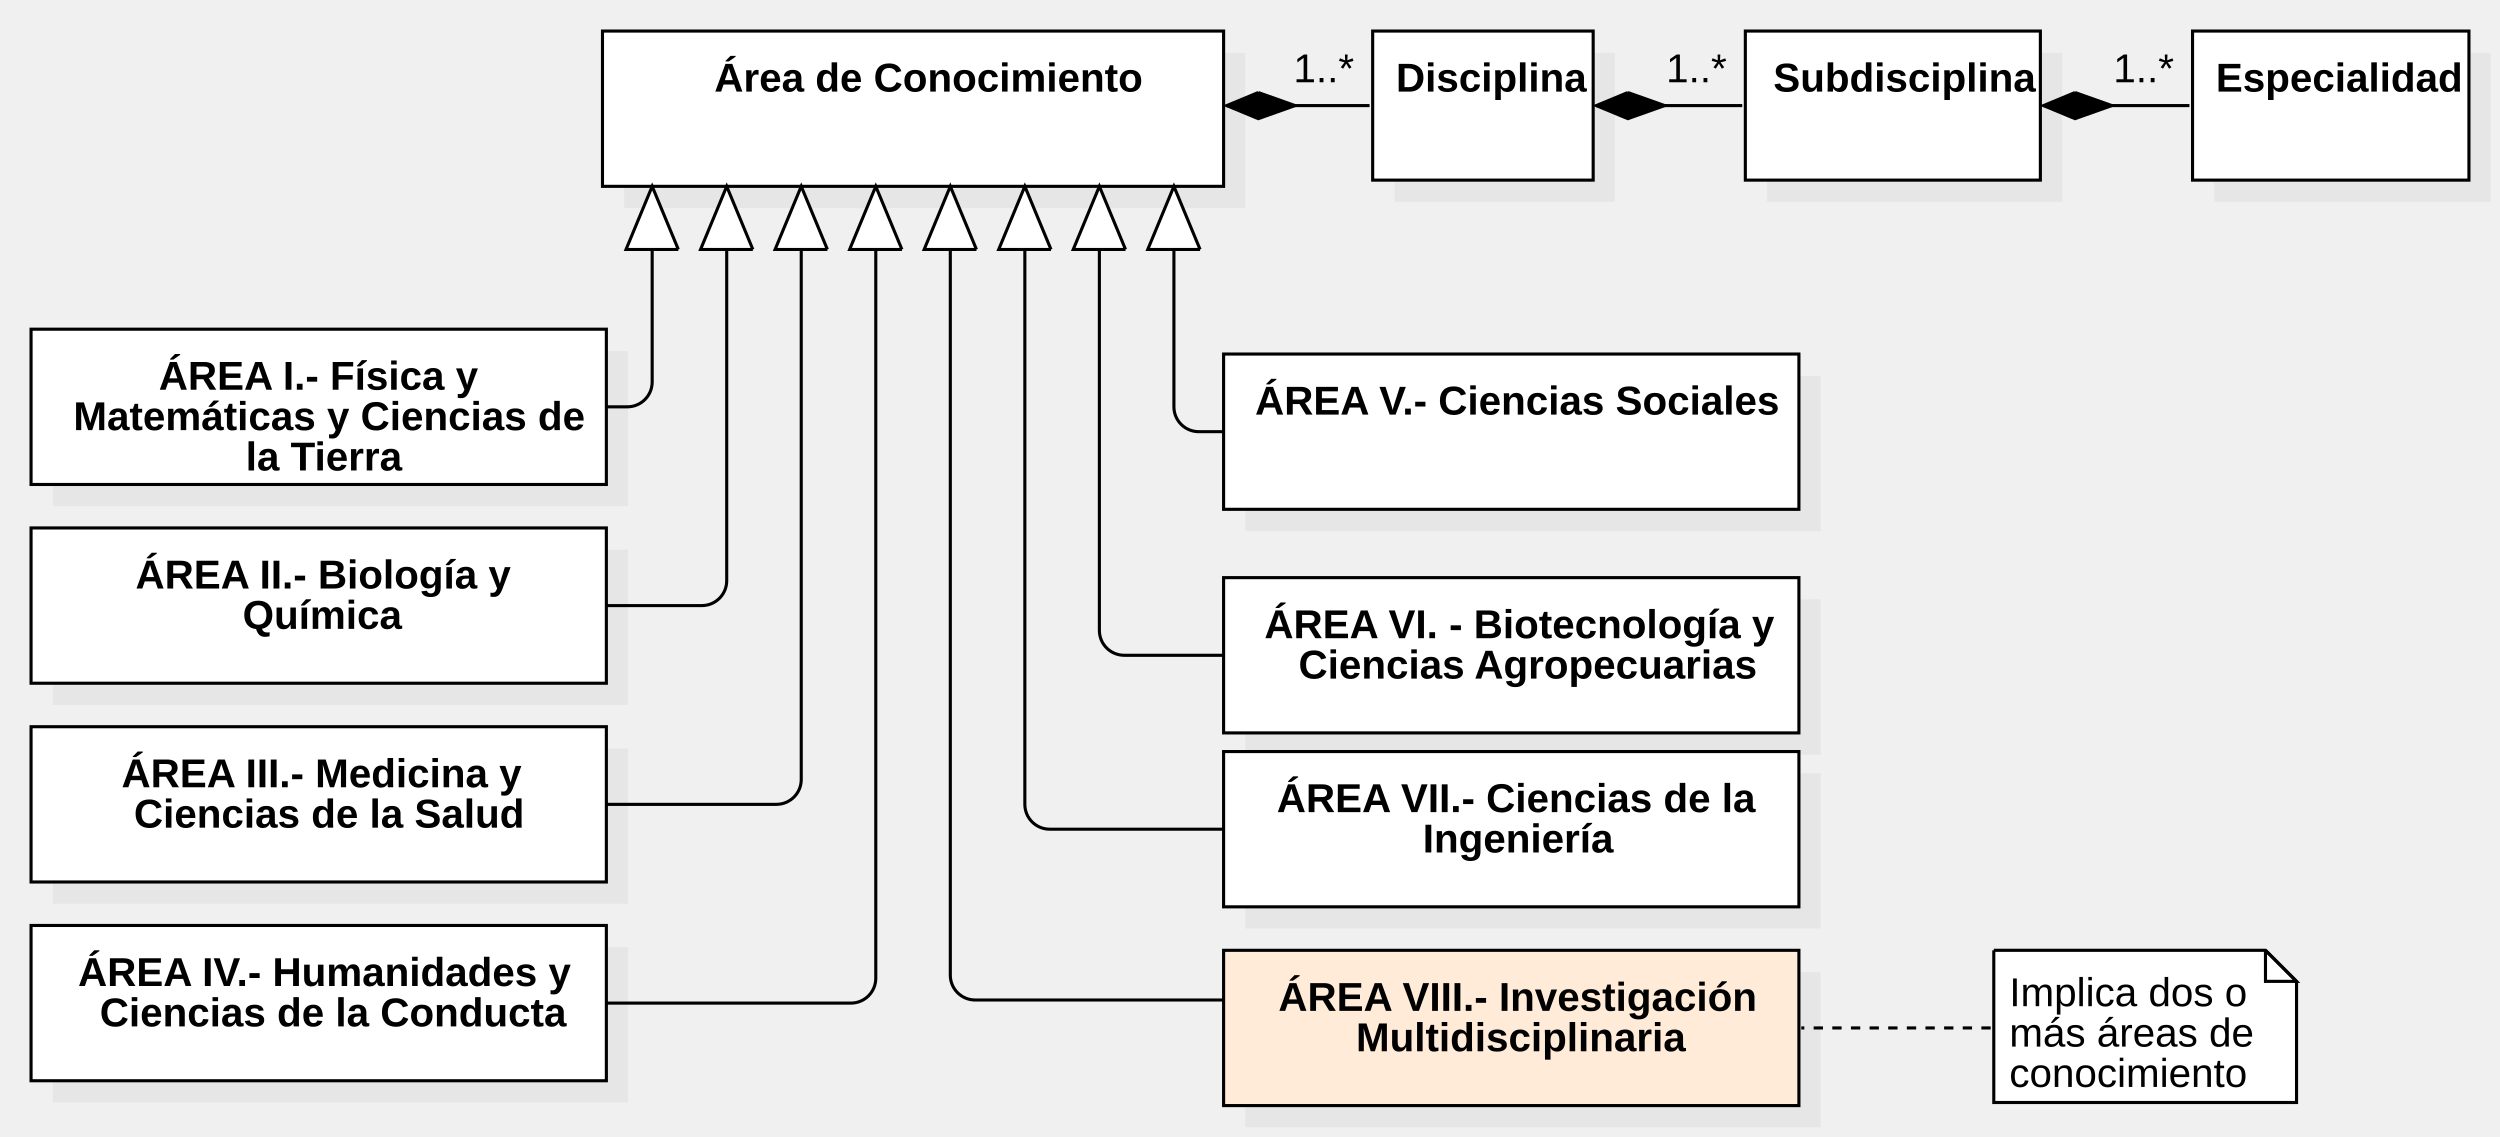
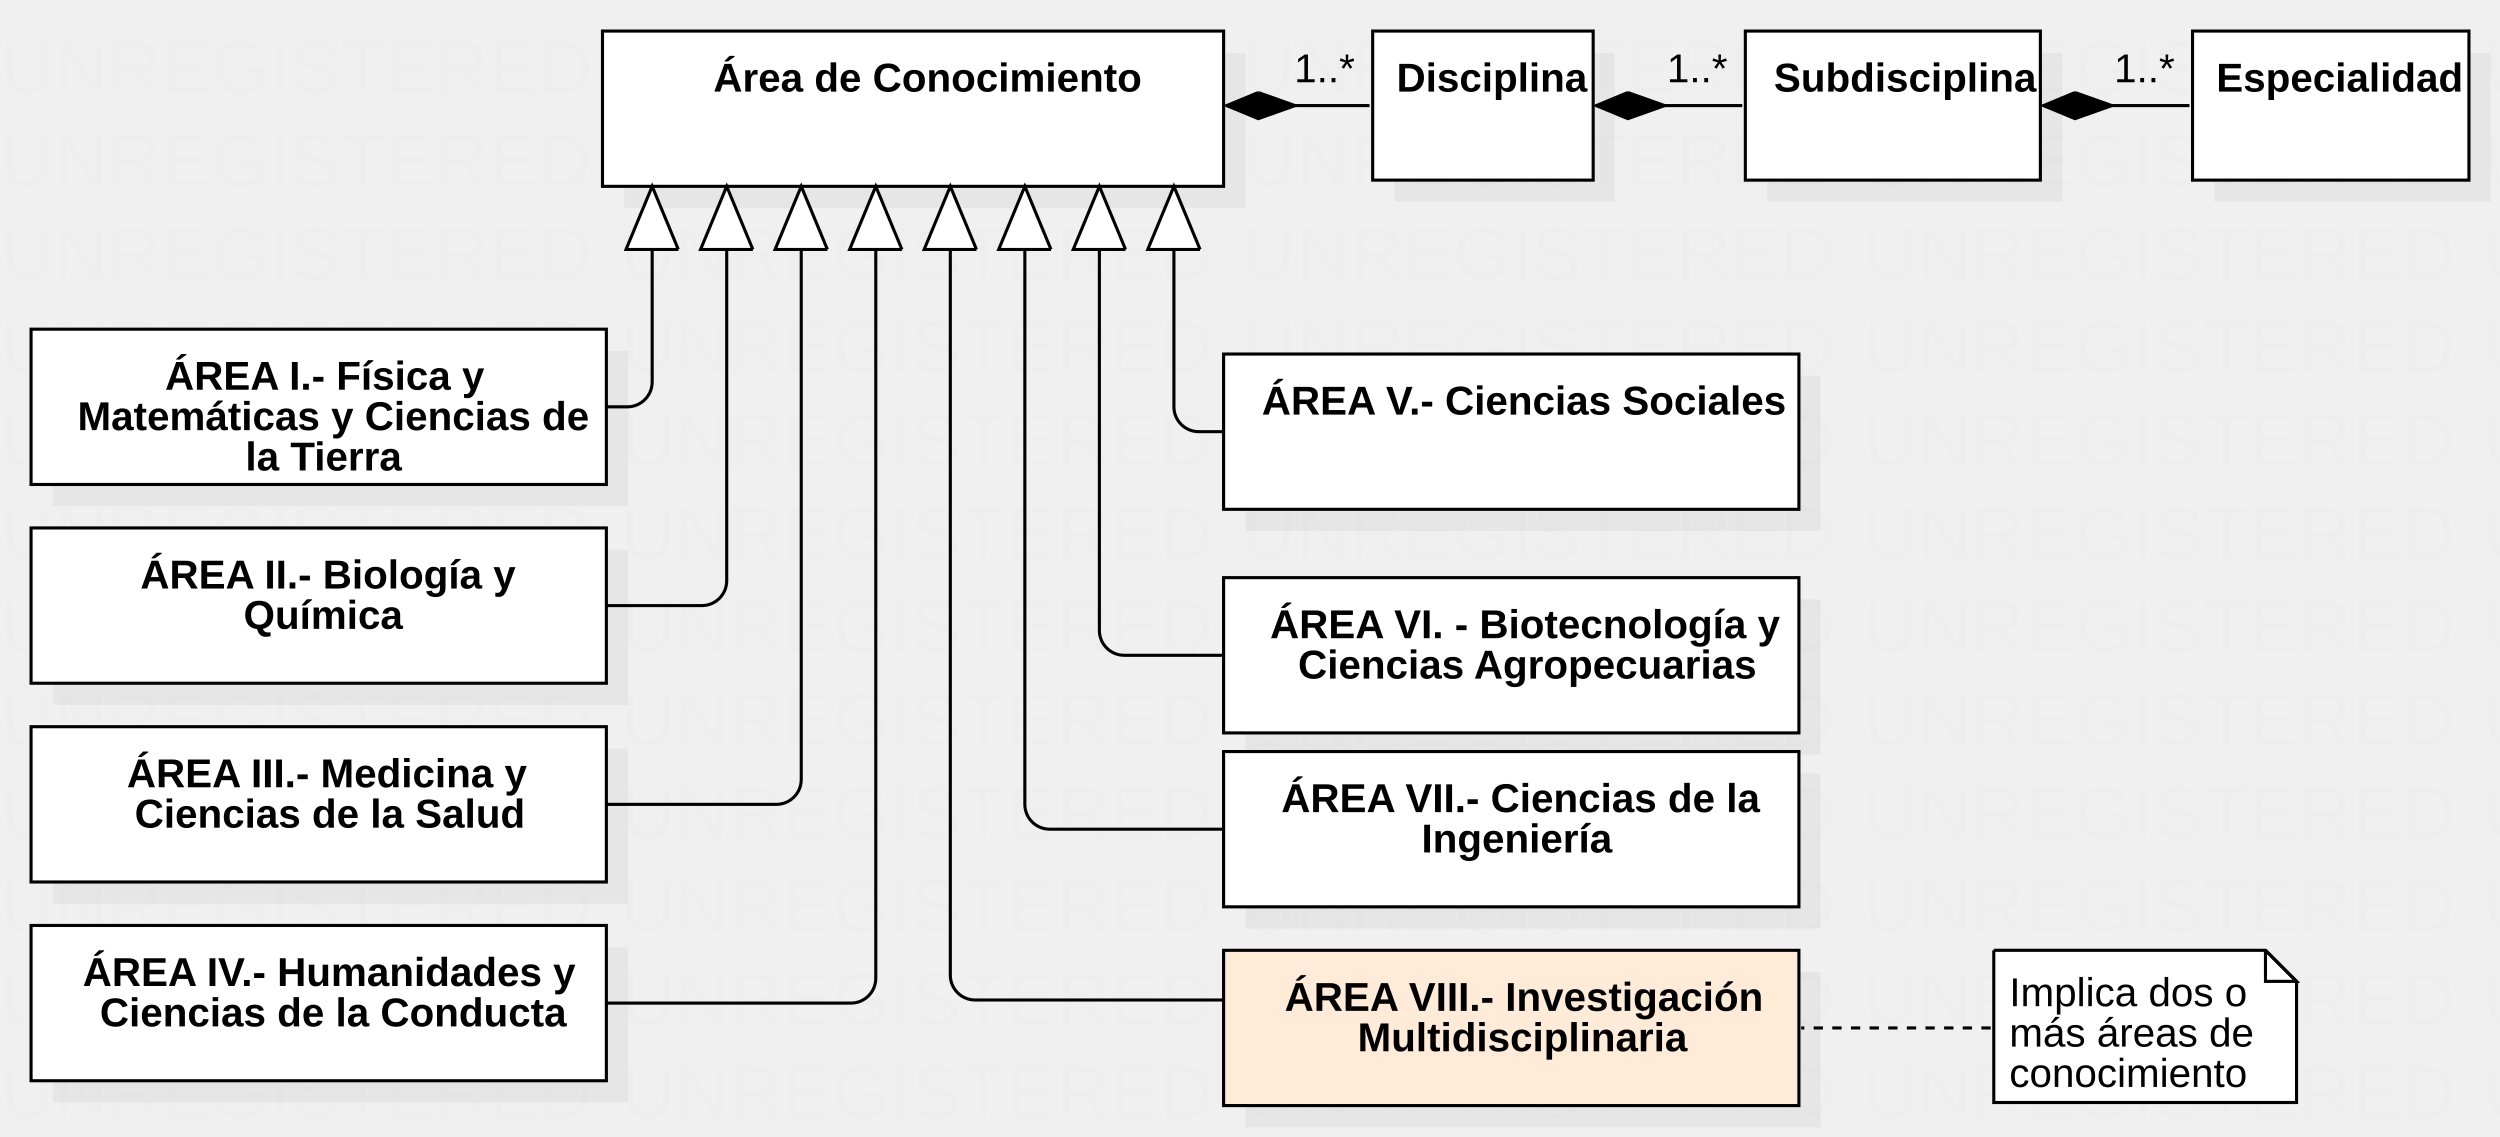
<svg xmlns="http://www.w3.org/2000/svg" version="1.1" width="805" height="366">
  <defs />
  <g>
+     <text fill="#eeeeee" stroke="none" font-family="Arial" font-size="24px" font-style="normal" font-weight="normal" text-decoration="none" x="0" y="0">UNREGISTERED</text>
+     <text fill="#eeeeee" stroke="none" font-family="Arial" font-size="24px" font-style="normal" font-weight="normal" text-decoration="none" x="0" y="30">UNREGISTERED</text>
+     <text fill="#eeeeee" stroke="none" font-family="Arial" font-size="24px" font-style="normal" font-weight="normal" text-decoration="none" x="0" y="60">UNREGISTERED</text>
+     <text fill="#eeeeee" stroke="none" font-family="Arial" font-size="24px" font-style="normal" font-weight="normal" text-decoration="none" x="0" y="90">UNREGISTERED</text>
+     <text fill="#eeeeee" stroke="none" font-family="Arial" font-size="24px" font-style="normal" font-weight="normal" text-decoration="none" x="0" y="120">UNREGISTERED</text>
+     <text fill="#eeeeee" stroke="none" font-family="Arial" font-size="24px" font-style="normal" font-weight="normal" text-decoration="none" x="0" y="150">UNREGISTERED</text>
+     <text fill="#eeeeee" stroke="none" font-family="Arial" font-size="24px" font-style="normal" font-weight="normal" text-decoration="none" x="0" y="180">UNREGISTERED</text>
+     <text fill="#eeeeee" stroke="none" font-family="Arial" font-size="24px" font-style="normal" font-weight="normal" text-decoration="none" x="0" y="210">UNREGISTERED</text>
+     <text fill="#eeeeee" stroke="none" font-family="Arial" font-size="24px" font-style="normal" font-weight="normal" text-decoration="none" x="0" y="240">UNREGISTERED</text>
+     <text fill="#eeeeee" stroke="none" font-family="Arial" font-size="24px" font-style="normal" font-weight="normal" text-decoration="none" x="0" y="270">UNREGISTERED</text>
+     <text fill="#eeeeee" stroke="none" font-family="Arial" font-size="24px" font-style="normal" font-weight="normal" text-decoration="none" x="0" y="300">UNREGISTERED</text>
+     <text fill="#eeeeee" stroke="none" font-family="Arial" font-size="24px" font-style="normal" font-weight="normal" text-decoration="none" x="0" y="330">UNREGISTERED</text>
+     <text fill="#eeeeee" stroke="none" font-family="Arial" font-size="24px" font-style="normal" font-weight="normal" text-decoration="none" x="0" y="360">UNREGISTERED</text>
+     <text fill="#eeeeee" stroke="none" font-family="Arial" font-size="24px" font-style="normal" font-weight="normal" text-decoration="none" x="200" y="0">UNREGISTERED</text>
+     <text fill="#eeeeee" stroke="none" font-family="Arial" font-size="24px" font-style="normal" font-weight="normal" text-decoration="none" x="200" y="30">UNREGISTERED</text>
+     <text fill="#eeeeee" stroke="none" font-family="Arial" font-size="24px" font-style="normal" font-weight="normal" text-decoration="none" x="200" y="60">UNREGISTERED</text>
+     <text fill="#eeeeee" stroke="none" font-family="Arial" font-size="24px" font-style="normal" font-weight="normal" text-decoration="none" x="200" y="90">UNREGISTERED</text>
+     <text fill="#eeeeee" stroke="none" font-family="Arial" font-size="24px" font-style="normal" font-weight="normal" text-decoration="none" x="200" y="120">UNREGISTERED</text>
+     <text fill="#eeeeee" stroke="none" font-family="Arial" font-size="24px" font-style="normal" font-weight="normal" text-decoration="none" x="200" y="150">UNREGISTERED</text>
+     <text fill="#eeeeee" stroke="none" font-family="Arial" font-size="24px" font-style="normal" font-weight="normal" text-decoration="none" x="200" y="180">UNREGISTERED</text>
+     <text fill="#eeeeee" stroke="none" font-family="Arial" font-size="24px" font-style="normal" font-weight="normal" text-decoration="none" x="200" y="210">UNREGISTERED</text>
+     <text fill="#eeeeee" stroke="none" font-family="Arial" font-size="24px" font-style="normal" font-weight="normal" text-decoration="none" x="200" y="240">UNREGISTERED</text>
+     <text fill="#eeeeee" stroke="none" font-family="Arial" font-size="24px" font-style="normal" font-weight="normal" text-decoration="none" x="200" y="270">UNREGISTERED</text>
+     <text fill="#eeeeee" stroke="none" font-family="Arial" font-size="24px" font-style="normal" font-weight="normal" text-decoration="none" x="200" y="300">UNREGISTERED</text>
+     <text fill="#eeeeee" stroke="none" font-family="Arial" font-size="24px" font-style="normal" font-weight="normal" text-decoration="none" x="200" y="330">UNREGISTERED</text>
+     <text fill="#eeeeee" stroke="none" font-family="Arial" font-size="24px" font-style="normal" font-weight="normal" text-decoration="none" x="200" y="360">UNREGISTERED</text>
+     <text fill="#eeeeee" stroke="none" font-family="Arial" font-size="24px" font-style="normal" font-weight="normal" text-decoration="none" x="400" y="0">UNREGISTERED</text>
+     <text fill="#eeeeee" stroke="none" font-family="Arial" font-size="24px" font-style="normal" font-weight="normal" text-decoration="none" x="400" y="30">UNREGISTERED</text>
+     <text fill="#eeeeee" stroke="none" font-family="Arial" font-size="24px" font-style="normal" font-weight="normal" text-decoration="none" x="400" y="60">UNREGISTERED</text>
+     <text fill="#eeeeee" stroke="none" font-family="Arial" font-size="24px" font-style="normal" font-weight="normal" text-decoration="none" x="400" y="90">UNREGISTERED</text>
+     <text fill="#eeeeee" stroke="none" font-family="Arial" font-size="24px" font-style="normal" font-weight="normal" text-decoration="none" x="400" y="120">UNREGISTERED</text>
+     <text fill="#eeeeee" stroke="none" font-family="Arial" font-size="24px" font-style="normal" font-weight="normal" text-decoration="none" x="400" y="150">UNREGISTERED</text>
+     <text fill="#eeeeee" stroke="none" font-family="Arial" font-size="24px" font-style="normal" font-weight="normal" text-decoration="none" x="400" y="180">UNREGISTERED</text>
+     <text fill="#eeeeee" stroke="none" font-family="Arial" font-size="24px" font-style="normal" font-weight="normal" text-decoration="none" x="400" y="210">UNREGISTERED</text>
+     <text fill="#eeeeee" stroke="none" font-family="Arial" font-size="24px" font-style="normal" font-weight="normal" text-decoration="none" x="400" y="240">UNREGISTERED</text>
+     <text fill="#eeeeee" stroke="none" font-family="Arial" font-size="24px" font-style="normal" font-weight="normal" text-decoration="none" x="400" y="270">UNREGISTERED</text>
+     <text fill="#eeeeee" stroke="none" font-family="Arial" font-size="24px" font-style="normal" font-weight="normal" text-decoration="none" x="400" y="300">UNREGISTERED</text>
+     <text fill="#eeeeee" stroke="none" font-family="Arial" font-size="24px" font-style="normal" font-weight="normal" text-decoration="none" x="400" y="330">UNREGISTERED</text>
+     <text fill="#eeeeee" stroke="none" font-family="Arial" font-size="24px" font-style="normal" font-weight="normal" text-decoration="none" x="400" y="360">UNREGISTERED</text>
+     <text fill="#eeeeee" stroke="none" font-family="Arial" font-size="24px" font-style="normal" font-weight="normal" text-decoration="none" x="600" y="0">UNREGISTERED</text>
+     <text fill="#eeeeee" stroke="none" font-family="Arial" font-size="24px" font-style="normal" font-weight="normal" text-decoration="none" x="600" y="30">UNREGISTERED</text>
+     <text fill="#eeeeee" stroke="none" font-family="Arial" font-size="24px" font-style="normal" font-weight="normal" text-decoration="none" x="600" y="60">UNREGISTERED</text>
+     <text fill="#eeeeee" stroke="none" font-family="Arial" font-size="24px" font-style="normal" font-weight="normal" text-decoration="none" x="600" y="90">UNREGISTERED</text>
+     <text fill="#eeeeee" stroke="none" font-family="Arial" font-size="24px" font-style="normal" font-weight="normal" text-decoration="none" x="600" y="120">UNREGISTERED</text>
+     <text fill="#eeeeee" stroke="none" font-family="Arial" font-size="24px" font-style="normal" font-weight="normal" text-decoration="none" x="600" y="150">UNREGISTERED</text>
+     <text fill="#eeeeee" stroke="none" font-family="Arial" font-size="24px" font-style="normal" font-weight="normal" text-decoration="none" x="600" y="180">UNREGISTERED</text>
+     <text fill="#eeeeee" stroke="none" font-family="Arial" font-size="24px" font-style="normal" font-weight="normal" text-decoration="none" x="600" y="210">UNREGISTERED</text>
+     <text fill="#eeeeee" stroke="none" font-family="Arial" font-size="24px" font-style="normal" font-weight="normal" text-decoration="none" x="600" y="240">UNREGISTERED</text>
+     <text fill="#eeeeee" stroke="none" font-family="Arial" font-size="24px" font-style="normal" font-weight="normal" text-decoration="none" x="600" y="270">UNREGISTERED</text>
+     <text fill="#eeeeee" stroke="none" font-family="Arial" font-size="24px" font-style="normal" font-weight="normal" text-decoration="none" x="600" y="300">UNREGISTERED</text>
+     <text fill="#eeeeee" stroke="none" font-family="Arial" font-size="24px" font-style="normal" font-weight="normal" text-decoration="none" x="600" y="330">UNREGISTERED</text>
+     <text fill="#eeeeee" stroke="none" font-family="Arial" font-size="24px" font-style="normal" font-weight="normal" text-decoration="none" x="600" y="360">UNREGISTERED</text>
+     <text fill="#eeeeee" stroke="none" font-family="Arial" font-size="24px" font-style="normal" font-weight="normal" text-decoration="none" x="800" y="0">UNREGISTERED</text>
+     <text fill="#eeeeee" stroke="none" font-family="Arial" font-size="24px" font-style="normal" font-weight="normal" text-decoration="none" x="800" y="30">UNREGISTERED</text>
+     <text fill="#eeeeee" stroke="none" font-family="Arial" font-size="24px" font-style="normal" font-weight="normal" text-decoration="none" x="800" y="60">UNREGISTERED</text>
+     <text fill="#eeeeee" stroke="none" font-family="Arial" font-size="24px" font-style="normal" font-weight="normal" text-decoration="none" x="800" y="90">UNREGISTERED</text>
+     <text fill="#eeeeee" stroke="none" font-family="Arial" font-size="24px" font-style="normal" font-weight="normal" text-decoration="none" x="800" y="120">UNREGISTERED</text>
+     <text fill="#eeeeee" stroke="none" font-family="Arial" font-size="24px" font-style="normal" font-weight="normal" text-decoration="none" x="800" y="150">UNREGISTERED</text>
+     <text fill="#eeeeee" stroke="none" font-family="Arial" font-size="24px" font-style="normal" font-weight="normal" text-decoration="none" x="800" y="180">UNREGISTERED</text>
+     <text fill="#eeeeee" stroke="none" font-family="Arial" font-size="24px" font-style="normal" font-weight="normal" text-decoration="none" x="800" y="210">UNREGISTERED</text>
+     <text fill="#eeeeee" stroke="none" font-family="Arial" font-size="24px" font-style="normal" font-weight="normal" text-decoration="none" x="800" y="240">UNREGISTERED</text>
+     <text fill="#eeeeee" stroke="none" font-family="Arial" font-size="24px" font-style="normal" font-weight="normal" text-decoration="none" x="800" y="270">UNREGISTERED</text>
+     <text fill="#eeeeee" stroke="none" font-family="Arial" font-size="24px" font-style="normal" font-weight="normal" text-decoration="none" x="800" y="300">UNREGISTERED</text>
+     <text fill="#eeeeee" stroke="none" font-family="Arial" font-size="24px" font-style="normal" font-weight="normal" text-decoration="none" x="800" y="330">UNREGISTERED</text>
+     <text fill="#eeeeee" stroke="none" font-family="Arial" font-size="24px" font-style="normal" font-weight="normal" text-decoration="none" x="800" y="360">UNREGISTERED</text>
    <g transform="translate(-22,-38) scale(1,1)">
      <rect fill="#C0C0C0" stroke="none" x="223" y="55" width="200" height="50" opacity="0.2" />
    </g>
    <g transform="translate(-22,-38) scale(1,1)">
      <rect fill="#ffffff" stroke="none" x="216" y="48" width="200" height="50" />
    </g>
    <g transform="translate(-22,-38) scale(1,1)">
      <path fill="none" stroke="#000000" d="M 216 48 L 416 48 L 416 98 L 216 98 L 216 48 Z Z" stroke-miterlimit="10" />
    </g>
    <g transform="translate(-22,-38) scale(1,1)">
      <g>
        <path fill="none" stroke="none" />
-         <text fill="#000000" stroke="none" font-family="Arial" font-size="13px" font-style="normal" font-weight="bold" text-decoration="none" x="252" y="67.5">Área de Conocimiento</text>
+         <text fill="#000000" stroke="none" font-family="Arial" font-size="13px" font-style="normal" font-weight="bold" text-decoration="none" x="251.686" y="67.5">Área de Conocimiento</text>
      </g>
    </g>
    <g transform="translate(-22,-38) scale(1,1)">
      <rect fill="#C0C0C0" stroke="none" x="39" y="151" width="185.249" height="50" opacity="0.2" />
    </g>
    <g transform="translate(-22,-38) scale(1,1)">
      <rect fill="#ffffff" stroke="none" x="32" y="144" width="185.249" height="50" />
    </g>
    <g transform="translate(-22,-38) scale(1,1)">
      <path fill="none" stroke="#000000" d="M 32 144 L 217.249 144 L 217.249 194 L 32 194 L 32 144 Z Z" stroke-miterlimit="10" />
    </g>
    <g transform="translate(-22,-38) scale(1,1)">
      <g>
        <path fill="none" stroke="none" />
-         <text fill="#000000" stroke="none" font-family="Arial" font-size="13px" font-style="normal" font-weight="bold" text-decoration="none" x="73.125" y="163.5">ÁREA I.- Física y</text>
-         <text fill="#000000" stroke="none" font-family="Arial" font-size="13px" font-style="normal" font-weight="bold" text-decoration="none" x="45.625" y="176.5">Matemáticas y Ciencias de</text>
-         <text fill="#000000" stroke="none" font-family="Arial" font-size="13px" font-style="normal" font-weight="bold" text-decoration="none" x="101.125" y="189.5">la Tierra</text>
+         <text fill="#000000" stroke="none" font-family="Arial" font-size="13px" font-style="normal" font-weight="bold" text-decoration="none" x="75.145" y="163.5">ÁREA I.- Física y</text>
+         <text fill="#000000" stroke="none" font-family="Arial" font-size="13px" font-style="normal" font-weight="bold" text-decoration="none" x="46.955" y="176.5">Matemáticas y Ciencias de</text>
+         <text fill="#000000" stroke="none" font-family="Arial" font-size="13px" font-style="normal" font-weight="bold" text-decoration="none" x="101.027" y="189.5">la Tierra</text>
      </g>
    </g>
    <g transform="translate(-22,-38) scale(1,1)">
      <rect fill="#C0C0C0" stroke="none" x="39" y="215" width="185.249" height="50" opacity="0.2" />
    </g>
    <g transform="translate(-22,-38) scale(1,1)">
      <rect fill="#ffffff" stroke="none" x="32" y="208" width="185.249" height="50" />
    </g>
    <g transform="translate(-22,-38) scale(1,1)">
      <path fill="none" stroke="#000000" d="M 32 208 L 217.249 208 L 217.249 258 L 32 258 L 32 208 Z Z" stroke-miterlimit="10" />
    </g>
    <g transform="translate(-22,-38) scale(1,1)">
      <g>
        <path fill="none" stroke="none" />
-         <text fill="#000000" stroke="none" font-family="Arial" font-size="13px" font-style="normal" font-weight="bold" text-decoration="none" x="65.625" y="227.5">ÁREA II.- Biología y</text>
-         <text fill="#000000" stroke="none" font-family="Arial" font-size="13px" font-style="normal" font-weight="bold" text-decoration="none" x="100.125" y="240.5">Química</text>
+         <text fill="#000000" stroke="none" font-family="Arial" font-size="13px" font-style="normal" font-weight="bold" text-decoration="none" x="67.185" y="227.5">ÁREA II.- Biología y</text>
+         <text fill="#000000" stroke="none" font-family="Arial" font-size="13px" font-style="normal" font-weight="bold" text-decoration="none" x="100.424" y="240.5">Química</text>
      </g>
    </g>
    <g transform="translate(-22,-38) scale(1,1)">
      <rect fill="#C0C0C0" stroke="none" x="39" y="279" width="185.249" height="50" opacity="0.2" />
    </g>
    <g transform="translate(-22,-38) scale(1,1)">
      <rect fill="#ffffff" stroke="none" x="32" y="272" width="185.249" height="50" />
    </g>
    <g transform="translate(-22,-38) scale(1,1)">
      <path fill="none" stroke="#000000" d="M 32 272 L 217.249 272 L 217.249 322 L 32 322 L 32 272 Z Z" stroke-miterlimit="10" />
    </g>
    <g transform="translate(-22,-38) scale(1,1)">
      <g>
        <path fill="none" stroke="none" />
-         <text fill="#000000" stroke="none" font-family="Arial" font-size="13px" font-style="normal" font-weight="bold" text-decoration="none" x="61.125" y="291.5">ÁREA III.- Medicina y</text>
-         <text fill="#000000" stroke="none" font-family="Arial" font-size="13px" font-style="normal" font-weight="bold" text-decoration="none" x="65.125" y="304.5">Ciencias de la Salud</text>
+         <text fill="#000000" stroke="none" font-family="Arial" font-size="13px" font-style="normal" font-weight="bold" text-decoration="none" x="62.855" y="291.5">ÁREA III.- Medicina y</text>
+         <text fill="#000000" stroke="none" font-family="Arial" font-size="13px" font-style="normal" font-weight="bold" text-decoration="none" x="65.366" y="304.5">Ciencias de la Salud</text>
      </g>
    </g>
    <g transform="translate(-22,-38) scale(1,1)">
      <rect fill="#C0C0C0" stroke="none" x="39" y="343" width="185.249" height="50" opacity="0.2" />
    </g>
    <g transform="translate(-22,-38) scale(1,1)">
      <rect fill="#ffffff" stroke="none" x="32" y="336" width="185.249" height="50" />
    </g>
    <g transform="translate(-22,-38) scale(1,1)">
      <path fill="none" stroke="#000000" d="M 32 336 L 217.249 336 L 217.249 386 L 32 386 L 32 336 Z Z" stroke-miterlimit="10" />
    </g>
    <g transform="translate(-22,-38) scale(1,1)">
      <g>
        <path fill="none" stroke="none" />
-         <text fill="#000000" stroke="none" font-family="Arial" font-size="13px" font-style="normal" font-weight="bold" text-decoration="none" x="47.125" y="355.5">ÁREA IV.- Humanidades y</text>
-         <text fill="#000000" stroke="none" font-family="Arial" font-size="13px" font-style="normal" font-weight="bold" text-decoration="none" x="54.125" y="368.5">Ciencias de la Conducta</text>
+         <text fill="#000000" stroke="none" font-family="Arial" font-size="13px" font-style="normal" font-weight="bold" text-decoration="none" x="48.634" y="355.5">ÁREA IV.- Humanidades y</text>
+         <text fill="#000000" stroke="none" font-family="Arial" font-size="13px" font-style="normal" font-weight="bold" text-decoration="none" x="54.166" y="368.5">Ciencias de la Conducta</text>
      </g>
    </g>
    <g transform="translate(-22,-38) scale(1,1)">
      <rect fill="#C0C0C0" stroke="none" x="423" y="159" width="185.249" height="50" opacity="0.2" />
    </g>
    <g transform="translate(-22,-38) scale(1,1)">
      <rect fill="#ffffff" stroke="none" x="416" y="152" width="185.249" height="50" />
    </g>
    <g transform="translate(-22,-38) scale(1,1)">
      <path fill="none" stroke="#000000" d="M 416 152 L 601.249 152 L 601.249 202 L 416 202 L 416 152 Z Z" stroke-miterlimit="10" />
    </g>
    <g transform="translate(-22,-38) scale(1,1)">
      <g>
        <path fill="none" stroke="none" />
-         <text fill="#000000" stroke="none" font-family="Arial" font-size="13px" font-style="normal" font-weight="bold" text-decoration="none" x="426.125" y="171.5">ÁREA V.- Ciencias Sociales</text>
+         <text fill="#000000" stroke="none" font-family="Arial" font-size="13px" font-style="normal" font-weight="bold" text-decoration="none" x="428.301" y="171.5">ÁREA V.- Ciencias Sociales</text>
      </g>
    </g>
    <g transform="translate(-22,-38) scale(1,1)">
      <rect fill="#C0C0C0" stroke="none" x="423" y="231" width="185.249" height="50" opacity="0.2" />
    </g>
    <g transform="translate(-22,-38) scale(1,1)">
      <rect fill="#ffffff" stroke="none" x="416" y="224" width="185.249" height="50" />
    </g>
    <g transform="translate(-22,-38) scale(1,1)">
      <path fill="none" stroke="#000000" d="M 416 224 L 601.249 224 L 601.249 274 L 416 274 L 416 224 Z Z" stroke-miterlimit="10" />
    </g>
    <g transform="translate(-22,-38) scale(1,1)">
      <g>
        <path fill="none" stroke="none" />
-         <text fill="#000000" stroke="none" font-family="Arial" font-size="13px" font-style="normal" font-weight="bold" text-decoration="none" x="429.125" y="243.5">ÁREA VI. - Biotecnología y</text>
-         <text fill="#000000" stroke="none" font-family="Arial" font-size="13px" font-style="normal" font-weight="bold" text-decoration="none" x="440.125" y="256.5">Ciencias Agropecuarias</text>
+         <text fill="#000000" stroke="none" font-family="Arial" font-size="13px" font-style="normal" font-weight="bold" text-decoration="none" x="430.948" y="243.5">ÁREA VI. - Biotecnología y</text>
+         <text fill="#000000" stroke="none" font-family="Arial" font-size="13px" font-style="normal" font-weight="bold" text-decoration="none" x="439.978" y="256.5">Ciencias Agropecuarias</text>
      </g>
    </g>
    <g transform="translate(-22,-38) scale(1,1)">
      <rect fill="#C0C0C0" stroke="none" x="423" y="287" width="185.249" height="50" opacity="0.2" />
    </g>
    <g transform="translate(-22,-38) scale(1,1)">
      <rect fill="#ffffff" stroke="none" x="416" y="280" width="185.249" height="50" />
    </g>
    <g transform="translate(-22,-38) scale(1,1)">
      <path fill="none" stroke="#000000" d="M 416 280 L 601.249 280 L 601.249 330 L 416 330 L 416 280 Z Z" stroke-miterlimit="10" />
    </g>
    <g transform="translate(-22,-38) scale(1,1)">
      <g>
        <path fill="none" stroke="none" />
-         <text fill="#000000" stroke="none" font-family="Arial" font-size="13px" font-style="normal" font-weight="bold" text-decoration="none" x="433.125" y="299.5">ÁREA VII.- Ciencias de la</text>
-         <text fill="#000000" stroke="none" font-family="Arial" font-size="13px" font-style="normal" font-weight="bold" text-decoration="none" x="480.125" y="312.5">Ingeniería</text>
+         <text fill="#000000" stroke="none" font-family="Arial" font-size="13px" font-style="normal" font-weight="bold" text-decoration="none" x="434.566" y="299.5">ÁREA VII.- Ciencias de la</text>
+         <text fill="#000000" stroke="none" font-family="Arial" font-size="13px" font-style="normal" font-weight="bold" text-decoration="none" x="479.714" y="312.5">Ingeniería</text>
      </g>
    </g>
    <g transform="translate(-22,-38) scale(1,1)">
      <rect fill="#C0C0C0" stroke="none" x="423" y="351" width="185.249" height="50" opacity="0.2" />
    </g>
    <g transform="translate(-22,-38) scale(1,1)">
      <rect fill="#ffebd8" stroke="none" x="416" y="344" width="185.249" height="50" />
    </g>
    <g transform="translate(-22,-38) scale(1,1)">
      <path fill="none" stroke="#000000" d="M 416 344 L 601.249 344 L 601.249 394 L 416 394 L 416 344 Z Z" stroke-miterlimit="10" />
    </g>
    <g transform="translate(-22,-38) scale(1,1)">
      <g>
        <path fill="none" stroke="none" />
-         <text fill="#000000" stroke="none" font-family="Arial" font-size="13px" font-style="normal" font-weight="bold" text-decoration="none" x="433.625" y="363.5">ÁREA VIII.- Investigación</text>
-         <text fill="#000000" stroke="none" font-family="Arial" font-size="13px" font-style="normal" font-weight="bold" text-decoration="none" x="458.625" y="376.5">Multidisciplinaria </text>
+         <text fill="#000000" stroke="none" font-family="Arial" font-size="13px" font-style="normal" font-weight="bold" text-decoration="none" x="435.649" y="363.5">ÁREA VIII.- Investigación</text>
+         <text fill="#000000" stroke="none" font-family="Arial" font-size="13px" font-style="normal" font-weight="bold" text-decoration="none" x="459.135" y="376.5">Multidisciplinaria </text>
      </g>
    </g>
    <g transform="translate(-22,-38) scale(1,1)">
      <path fill="none" stroke="#000000" d="M 217 169 L 224 169 M 224 169 A 8 8 0 0 0 232 161 L 232 98" stroke-miterlimit="10" />
    </g>
    <g transform="translate(-22,-38) scale(1,1)">
      <path fill="#FFFFFF" stroke="none" d="M 240.419 118.325 L 232 98 L 223.581 118.325" />
    </g>
    <g transform="translate(-22,-38) scale(1,1)">
      <path fill="none" stroke="#000000" d="M 240.419 118.325 L 232 98 L 223.581 118.325 L 240.419 118.325" stroke-miterlimit="10" />
    </g>
    <g transform="translate(-22,-38) scale(1,1)">
      <path fill="none" stroke="#000000" d="M 416 177 L 408 177 M 408 177 A 8 8 0 0 1 400 169 L 400 98" stroke-miterlimit="10" />
    </g>
    <g transform="translate(-22,-38) scale(1,1)">
      <path fill="#FFFFFF" stroke="none" d="M 408.419 118.325 L 400 98 L 391.581 118.325" />
    </g>
    <g transform="translate(-22,-38) scale(1,1)">
      <path fill="none" stroke="#000000" d="M 408.419 118.325 L 400 98 L 391.581 118.325 L 408.419 118.325" stroke-miterlimit="10" />
    </g>
    <g transform="translate(-22,-38) scale(1,1)">
      <path fill="none" stroke="#000000" d="M 217 233 L 248 233 M 248 233 A 8 8 0 0 0 256 225 L 256 98" stroke-miterlimit="10" />
    </g>
    <g transform="translate(-22,-38) scale(1,1)">
      <path fill="#FFFFFF" stroke="none" d="M 264.419 118.325 L 256 98 L 247.581 118.325" />
    </g>
    <g transform="translate(-22,-38) scale(1,1)">
      <path fill="none" stroke="#000000" d="M 264.419 118.325 L 256 98 L 247.581 118.325 L 264.419 118.325" stroke-miterlimit="10" />
    </g>
    <g transform="translate(-22,-38) scale(1,1)">
      <path fill="none" stroke="#000000" d="M 416 249 L 384 249 M 384 249 A 8 8 0 0 1 376 241 L 376 98" stroke-miterlimit="10" />
    </g>
    <g transform="translate(-22,-38) scale(1,1)">
      <path fill="#FFFFFF" stroke="none" d="M 384.419 118.325 L 376 98 L 367.581 118.325" />
    </g>
    <g transform="translate(-22,-38) scale(1,1)">
      <path fill="none" stroke="#000000" d="M 384.419 118.325 L 376 98 L 367.581 118.325 L 384.419 118.325" stroke-miterlimit="10" />
    </g>
    <g transform="translate(-22,-38) scale(1,1)">
      <path fill="none" stroke="#000000" d="M 217 297 L 272 297 M 272 297 A 8 8 0 0 0 280 289 L 280 98" stroke-miterlimit="10" />
    </g>
    <g transform="translate(-22,-38) scale(1,1)">
      <path fill="#FFFFFF" stroke="none" d="M 288.419 118.325 L 280 98 L 271.581 118.325" />
    </g>
    <g transform="translate(-22,-38) scale(1,1)">
      <path fill="none" stroke="#000000" d="M 288.419 118.325 L 280 98 L 271.581 118.325 L 288.419 118.325" stroke-miterlimit="10" />
    </g>
    <g transform="translate(-22,-38) scale(1,1)">
      <path fill="none" stroke="#000000" d="M 416 305 L 360 305 M 360 305 A 8 8 0 0 1 352 297 L 352 98" stroke-miterlimit="10" />
    </g>
    <g transform="translate(-22,-38) scale(1,1)">
      <path fill="#FFFFFF" stroke="none" d="M 360.419 118.325 L 352 98 L 343.581 118.325" />
    </g>
    <g transform="translate(-22,-38) scale(1,1)">
      <path fill="none" stroke="#000000" d="M 360.419 118.325 L 352 98 L 343.581 118.325 L 360.419 118.325" stroke-miterlimit="10" />
    </g>
    <g transform="translate(-22,-38) scale(1,1)">
      <path fill="none" stroke="#000000" d="M 217 361 L 296 361 M 296 361 A 8 8 0 0 0 304 353 L 304 98" stroke-miterlimit="10" />
    </g>
    <g transform="translate(-22,-38) scale(1,1)">
      <path fill="#FFFFFF" stroke="none" d="M 312.419 118.325 L 304 98 L 295.581 118.325" />
    </g>
    <g transform="translate(-22,-38) scale(1,1)">
      <path fill="none" stroke="#000000" d="M 312.419 118.325 L 304 98 L 295.581 118.325 L 312.419 118.325" stroke-miterlimit="10" />
    </g>
    <g transform="translate(-22,-38) scale(1,1)">
      <path fill="none" stroke="#000000" d="M 416 360 L 336 360 M 336 360 A 8 8 0 0 1 328 352 L 328 98" stroke-miterlimit="10" />
    </g>
    <g transform="translate(-22,-38) scale(1,1)">
      <path fill="#FFFFFF" stroke="none" d="M 336.419 118.325 L 328 98 L 319.581 118.325" />
    </g>
    <g transform="translate(-22,-38) scale(1,1)">
      <path fill="none" stroke="#000000" d="M 336.419 118.325 L 328 98 L 319.581 118.325 L 336.419 118.325" stroke-miterlimit="10" />
    </g>
    <g transform="translate(-22,-38) scale(1,1)">
      <path fill="#ffffff" stroke="none" d="M 664 344 L 751.485 344 L 761.485 354 L 761.485 393 L 664 393 L 664 344" />
    </g>
    <g transform="translate(-22,-38) scale(1,1)">
      <path fill="none" stroke="#000000" d="M 664 344 L 751.485 344 L 761.485 354 L 761.485 393 L 664 393 L 664 344 L 664 344" stroke-miterlimit="10" />
    </g>
    <g transform="translate(-22,-38) scale(1,1)">
      <path fill="none" stroke="#000000" d="M 751.485 344 L 751.485 354 L 761.485 354 L 751.485 344" stroke-miterlimit="10" />
    </g>
    <g transform="translate(-22,-38) scale(1,1)">
      <g>
        <path fill="none" stroke="none" />
        <text fill="#000000" stroke="none" font-family="Arial" font-size="13px" font-style="normal" font-weight="normal" text-decoration="none" x="669" y="362">Implica dos o</text>
        <text fill="#000000" stroke="none" font-family="Arial" font-size="13px" font-style="normal" font-weight="normal" text-decoration="none" x="669" y="375">más áreas de</text>
        <text fill="#000000" stroke="none" font-family="Arial" font-size="13px" font-style="normal" font-weight="normal" text-decoration="none" x="669" y="388">conocimiento</text>
      </g>
    </g>
    <g transform="translate(-22,-38) scale(1,1)">
      <path fill="none" stroke="#000000" d="M 663 369 L 602 369" stroke-miterlimit="10" stroke-dasharray="3" />
    </g>
    <g transform="translate(-22,-38) scale(1,1)">
      <rect fill="#C0C0C0" stroke="none" x="471" y="55" width="71" height="48" opacity="0.2" />
    </g>
    <g transform="translate(-22,-38) scale(1,1)">
      <rect fill="#ffffff" stroke="none" x="464" y="48" width="71" height="48" />
    </g>
    <g transform="translate(-22,-38) scale(1,1)">
      <path fill="none" stroke="#000000" d="M 464 48 L 535 48 L 535 96 L 464 96 L 464 48 Z Z" stroke-miterlimit="10" />
    </g>
    <g transform="translate(-22,-38) scale(1,1)">
      <g>
        <path fill="none" stroke="none" />
-         <text fill="#000000" stroke="none" font-family="Arial" font-size="13px" font-style="normal" font-weight="bold" text-decoration="none" x="471.5" y="67.5">Disciplina</text>
+         <text fill="#000000" stroke="none" font-family="Arial" font-size="13px" font-style="normal" font-weight="bold" text-decoration="none" x="471.685" y="67.5">Disciplina</text>
      </g>
    </g>
    <g transform="translate(-22,-38) scale(1,1)">
      <rect fill="#C0C0C0" stroke="none" x="591" y="55" width="95" height="48" opacity="0.2" />
    </g>
    <g transform="translate(-22,-38) scale(1,1)">
      <rect fill="#ffffff" stroke="none" x="584" y="48" width="95" height="48" />
    </g>
    <g transform="translate(-22,-38) scale(1,1)">
      <path fill="none" stroke="#000000" d="M 584 48 L 679 48 L 679 96 L 584 96 L 584 48 Z Z" stroke-miterlimit="10" />
    </g>
    <g transform="translate(-22,-38) scale(1,1)">
      <g>
        <path fill="none" stroke="none" />
-         <text fill="#000000" stroke="none" font-family="Arial" font-size="13px" font-style="normal" font-weight="bold" text-decoration="none" x="593" y="67.5">Subdisciplina</text>
+         <text fill="#000000" stroke="none" font-family="Arial" font-size="13px" font-style="normal" font-weight="bold" text-decoration="none" x="593.198" y="67.5">Subdisciplina</text>
      </g>
    </g>
    <g transform="translate(-22,-38) scale(1,1)">
      <path fill="none" stroke="#000000" d="M 463 72 L 417 72" stroke-miterlimit="10" />
    </g>
    <g transform="translate(-22,-38) scale(1,1)">
      <path fill="#000000" stroke="none" d="M 427.163 67.79 L 417 72 L 427.163 76.21 L 439 72" />
    </g>
    <g transform="translate(-22,-38) scale(1,1)">
      <path fill="none" stroke="#000000" d="M 427.163 67.79 L 417 72 L 427.163 76.21 L 439 72 L 427.163 67.79" stroke-miterlimit="10" />
    </g>
    <g transform="translate(-22,-38) scale(1,1)">
      <g>
        <path fill="none" stroke="none" />
-         <text fill="#000000" stroke="none" font-family="Arial" font-size="13px" font-style="normal" font-weight="normal" text-decoration="none" x="438.5" y="64.5">1..*</text>
+         <text fill="#000000" stroke="none" font-family="Arial" font-size="13px" font-style="normal" font-weight="normal" text-decoration="none" x="438.744" y="64.5">1..*</text>
      </g>
    </g>
    <g transform="translate(-22,-38) scale(1,1)">
      <path fill="none" stroke="#000000" d="M 583 72 L 536 72" stroke-miterlimit="10" />
    </g>
    <g transform="translate(-22,-38) scale(1,1)">
      <path fill="#000000" stroke="none" d="M 546.163 67.79 L 536 72 L 546.163 76.21 L 558 72" />
    </g>
    <g transform="translate(-22,-38) scale(1,1)">
      <path fill="none" stroke="#000000" d="M 546.163 67.79 L 536 72 L 546.163 76.21 L 558 72 L 546.163 67.79" stroke-miterlimit="10" />
    </g>
    <g transform="translate(-22,-38) scale(1,1)">
      <g>
        <path fill="none" stroke="none" />
-         <text fill="#000000" stroke="none" font-family="Arial" font-size="13px" font-style="normal" font-weight="normal" text-decoration="none" x="558.5" y="64.5">1..*</text>
+         <text fill="#000000" stroke="none" font-family="Arial" font-size="13px" font-style="normal" font-weight="normal" text-decoration="none" x="558.744" y="64.5">1..*</text>
      </g>
    </g>
    <g transform="translate(-22,-38) scale(1,1)">
      <rect fill="#C0C0C0" stroke="none" x="735" y="55" width="89" height="48" opacity="0.2" />
    </g>
    <g transform="translate(-22,-38) scale(1,1)">
      <rect fill="#ffffff" stroke="none" x="728" y="48" width="89" height="48" />
    </g>
    <g transform="translate(-22,-38) scale(1,1)">
      <path fill="none" stroke="#000000" d="M 728 48 L 817 48 L 817 96 L 728 96 L 728 48 Z Z" stroke-miterlimit="10" />
    </g>
    <g transform="translate(-22,-38) scale(1,1)">
      <g>
        <path fill="none" stroke="none" />
-         <text fill="#000000" stroke="none" font-family="Arial" font-size="13px" font-style="normal" font-weight="bold" text-decoration="none" x="735.5" y="67.5">Especialidad</text>
+         <text fill="#000000" stroke="none" font-family="Arial" font-size="13px" font-style="normal" font-weight="bold" text-decoration="none" x="735.642" y="67.5">Especialidad</text>
      </g>
    </g>
    <g transform="translate(-22,-38) scale(1,1)">
      <path fill="none" stroke="#000000" d="M 727 72 L 680 72" stroke-miterlimit="10" />
    </g>
    <g transform="translate(-22,-38) scale(1,1)">
      <path fill="#000000" stroke="none" d="M 690.163 67.79 L 680 72 L 690.163 76.21 L 702 72" />
    </g>
    <g transform="translate(-22,-38) scale(1,1)">
      <path fill="none" stroke="#000000" d="M 690.163 67.79 L 680 72 L 690.163 76.21 L 702 72 L 690.163 67.79" stroke-miterlimit="10" />
    </g>
    <g transform="translate(-22,-38) scale(1,1)">
      <g>
        <path fill="none" stroke="none" />
-         <text fill="#000000" stroke="none" font-family="Arial" font-size="13px" font-style="normal" font-weight="normal" text-decoration="none" x="702.5" y="64.5">1..*</text>
+         <text fill="#000000" stroke="none" font-family="Arial" font-size="13px" font-style="normal" font-weight="normal" text-decoration="none" x="702.744" y="64.5">1..*</text>
      </g>
    </g>
  </g>
</svg>
